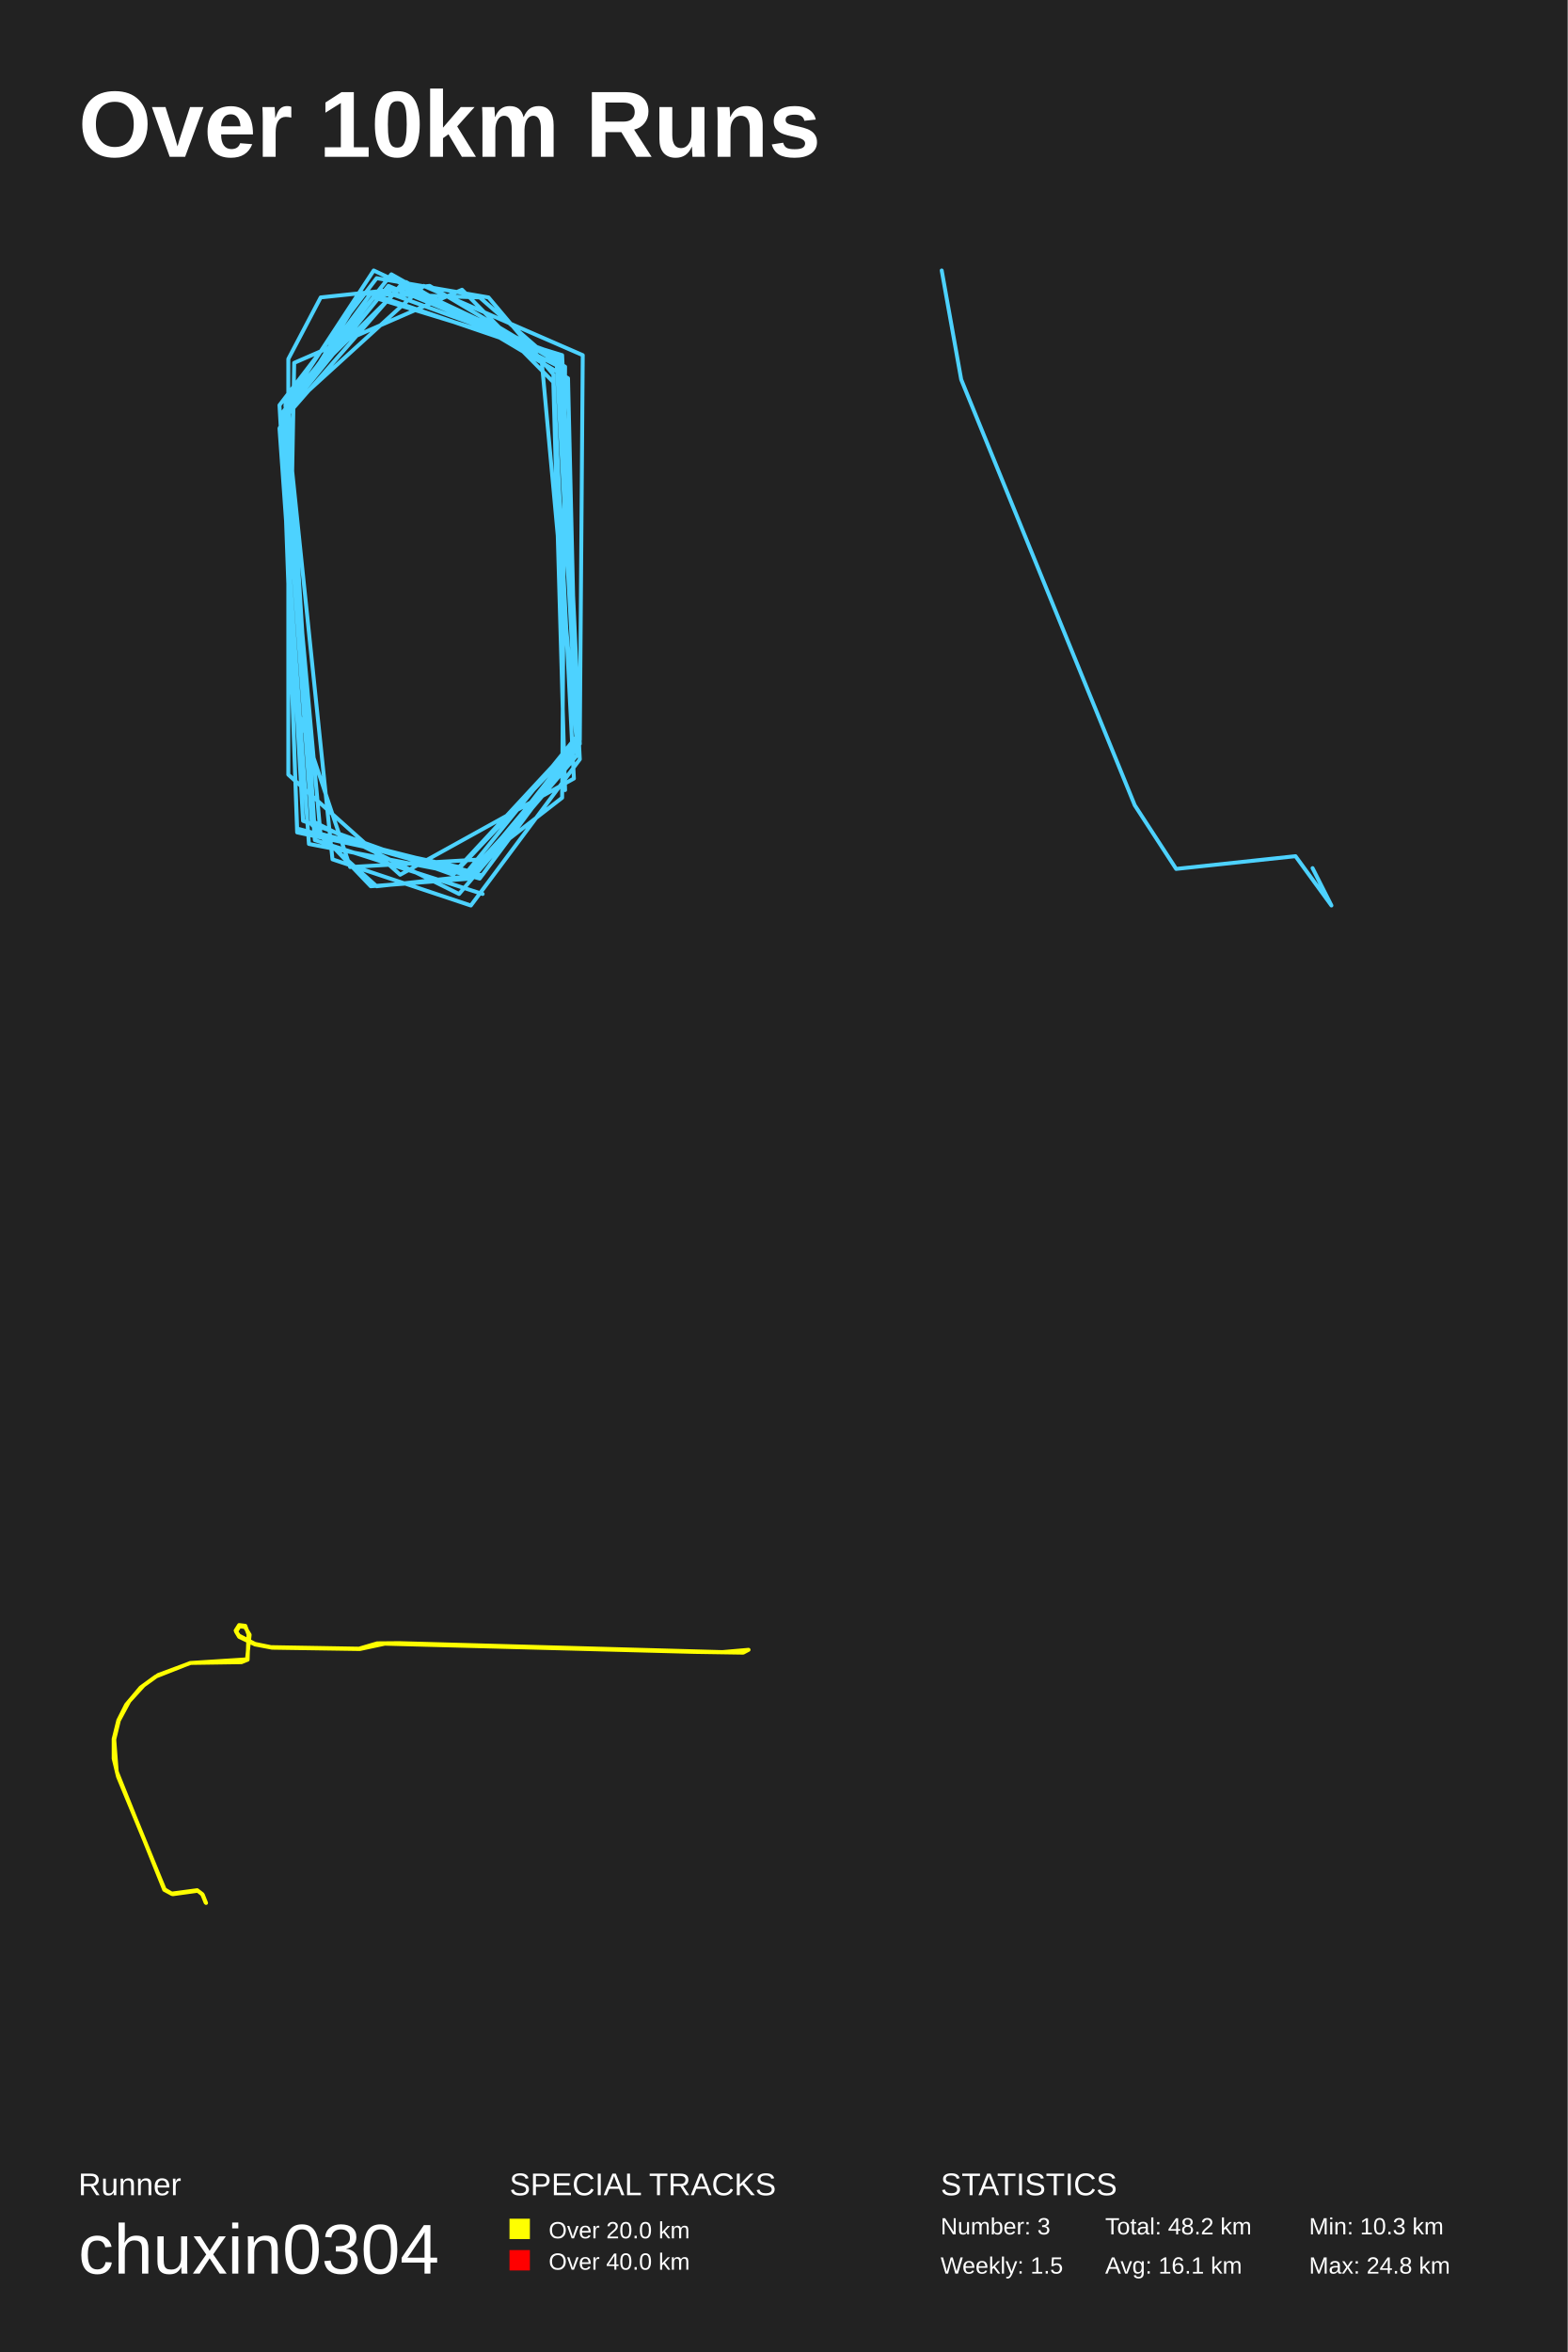
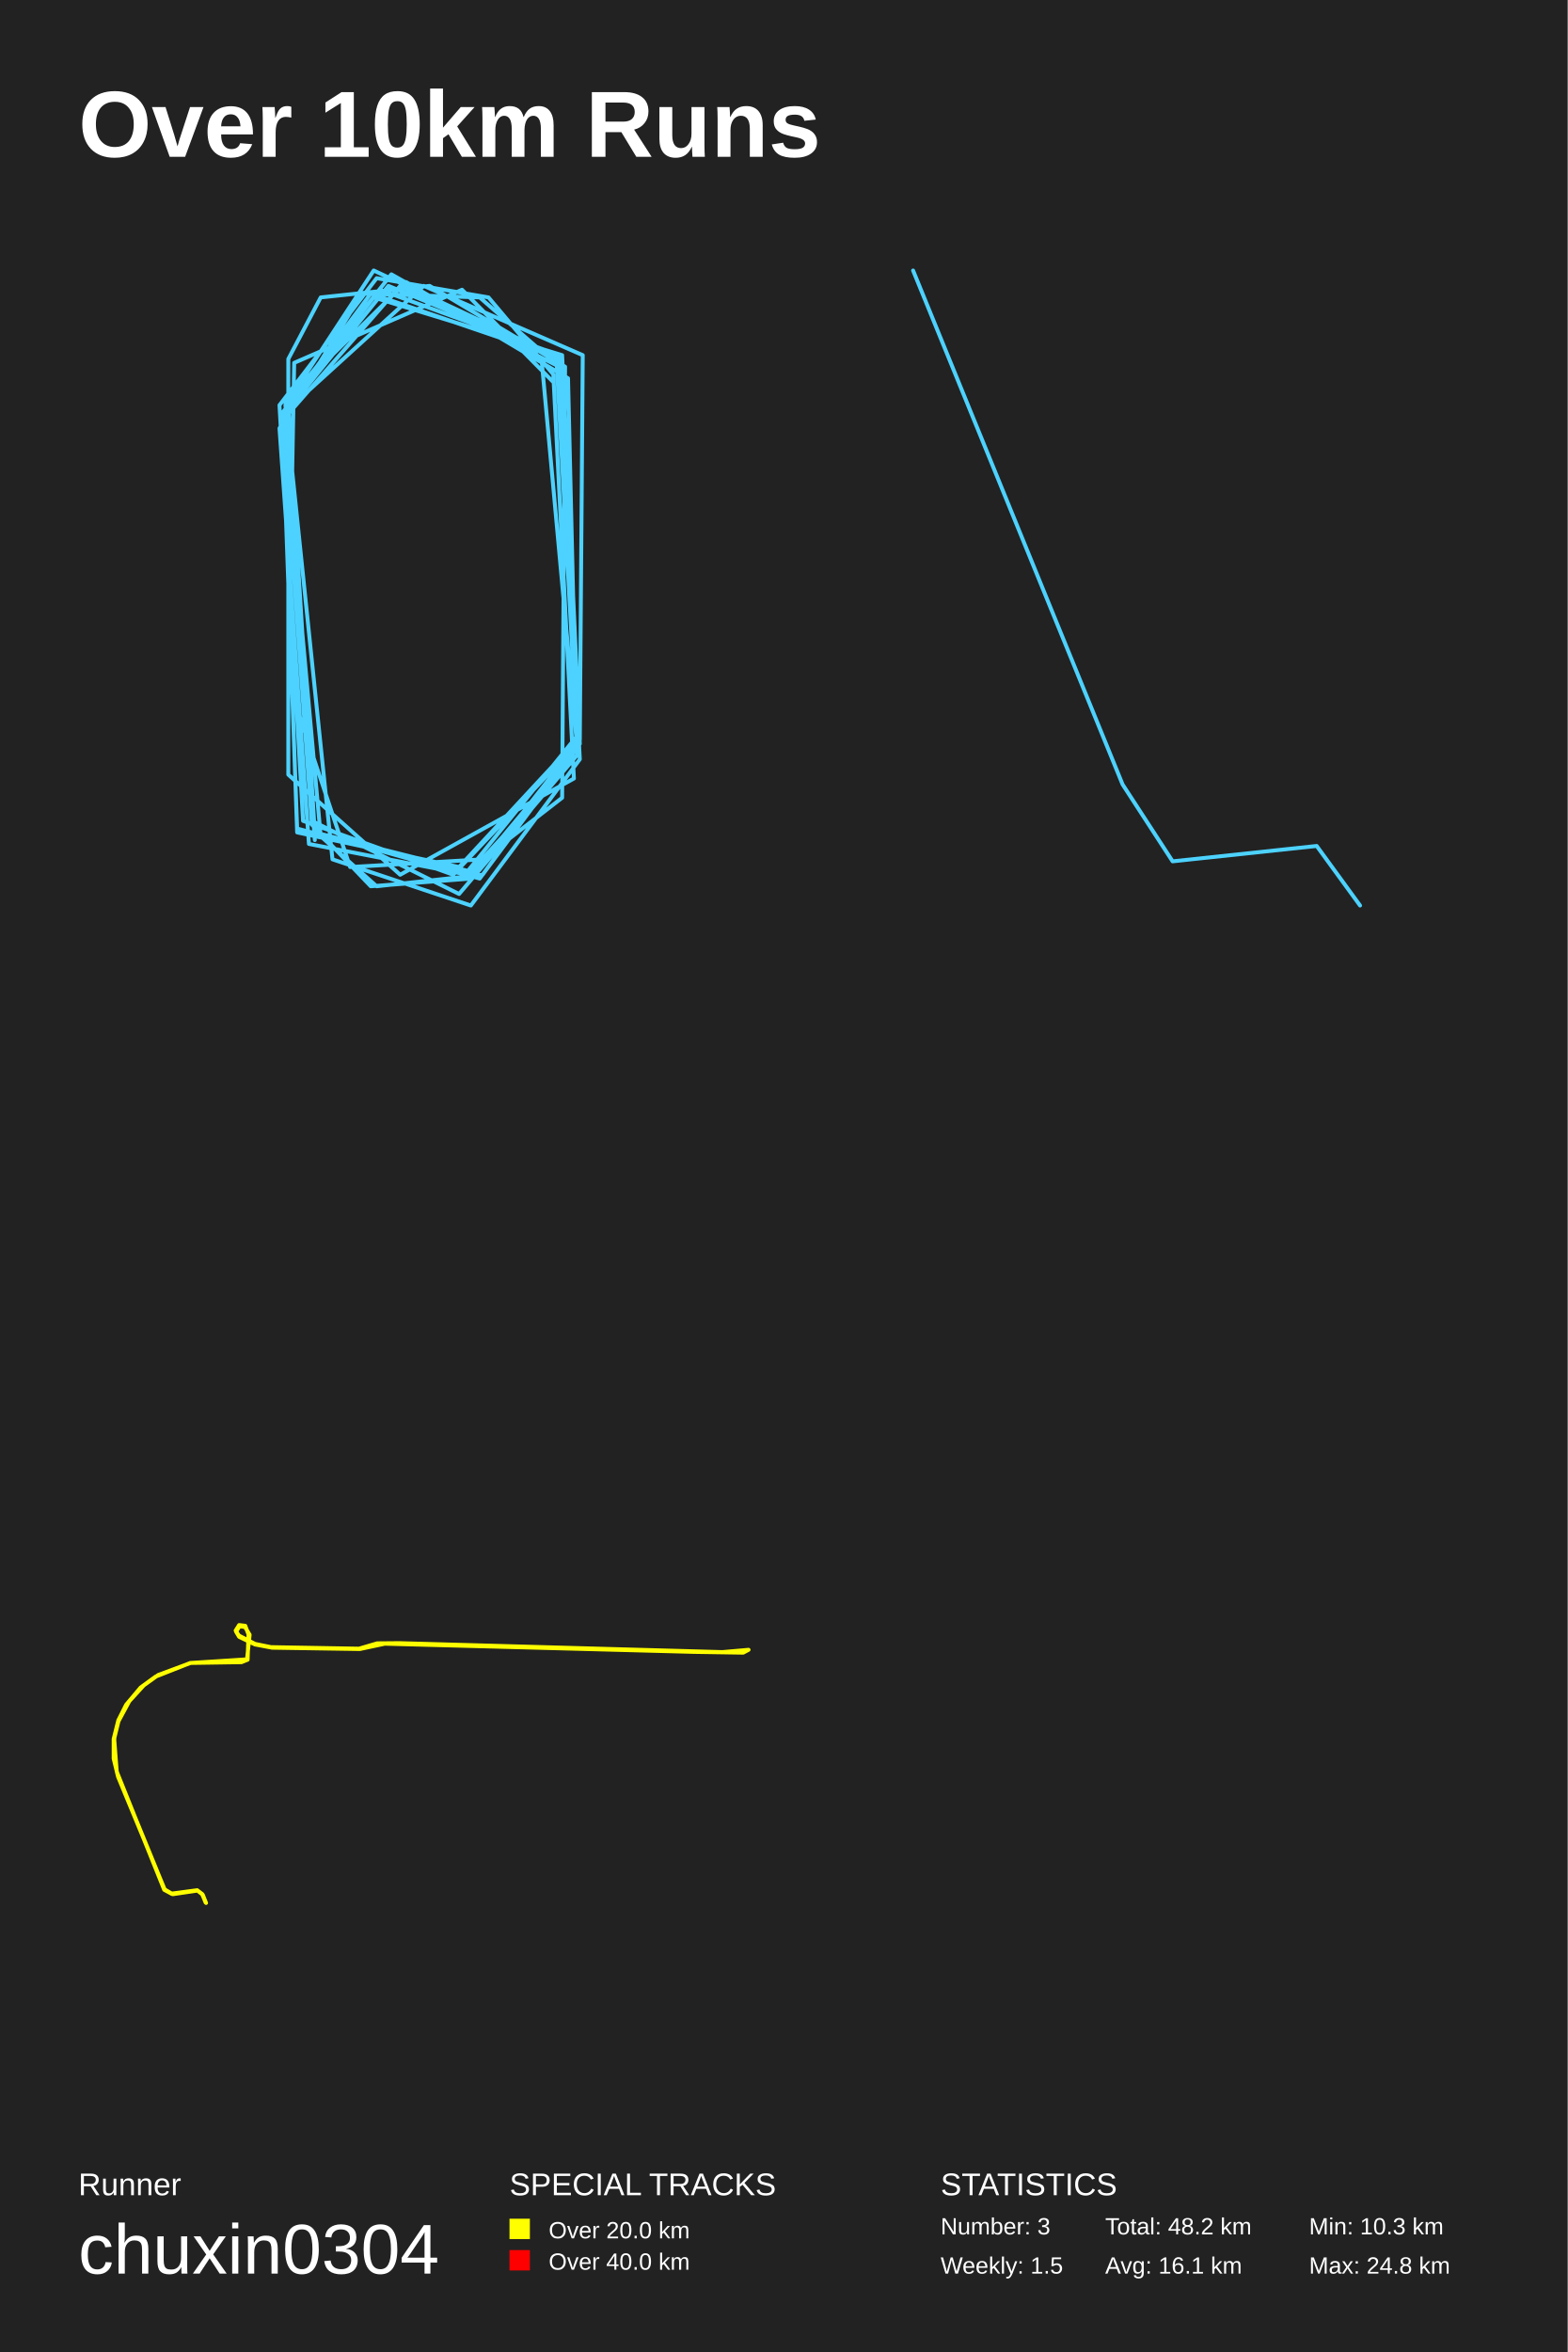
<svg xmlns="http://www.w3.org/2000/svg" baseProfile="full" height="300mm" version="1.1" viewBox="0,0,200,300" width="200mm">
  <defs />
  <rect fill="#222222" height="300" width="200" x="0" y="0" />
  <text fill="#FFFFFF" style="font-size:12px; font-family:Arial; font-weight:bold;" x="10" y="20">Over 10km Runs</text>
  <text fill="#FFFFFF" style="font-size:4px; font-family:Arial" x="10" y="280">Runner</text>
  <text fill="#FFFFFF" style="font-size:9px; font-family:Arial" x="10" y="290">chuxin0304</text>
  <text fill="#FFFFFF" style="font-size:4px; font-family:Arial" x="65" y="280">SPECIAL TRACKS</text>
  <rect fill="yellow" height="2.6" width="2.6" x="65" y="283" />
  <text fill="#FFFFFF" style="font-size:3px; font-family:Arial" x="70" y="285.5">Over 20.0 km</text>
  <rect fill="red" height="2.6" width="2.6" x="65" y="287" />
  <text fill="#FFFFFF" style="font-size:3px; font-family:Arial" x="70" y="289.5">Over 40.0 km</text>
  <text fill="#FFFFFF" style="font-size:4px; font-family:Arial" x="120" y="280">STATISTICS</text>
  <text fill="#FFFFFF" style="font-size:3px; font-family:Arial" x="120" y="285">Number: 3</text>
  <text fill="#FFFFFF" style="font-size:3px; font-family:Arial" x="120" y="290">Weekly: 1.5</text>
  <text fill="#FFFFFF" style="font-size:3px; font-family:Arial" x="141" y="285">Total: 48.2 km</text>
  <text fill="#FFFFFF" style="font-size:3px; font-family:Arial" x="141" y="290">Avg: 16.1 km</text>
  <text fill="#FFFFFF" style="font-size:3px; font-family:Arial" x="167" y="285">Min: 10.3 km</text>
  <text fill="#FFFFFF" style="font-size:3px; font-family:Arial" x="167" y="290">Max: 24.8 km</text>
-   <polyline fill="none" opacity="1" points="72.092,100.773 70.589,48.737 58.944,36.955 37.533,46.282 36.782,87.027 44.67,110.591 61.574,109.609 71.716,101.755 72.092,46.773 54.812,36.464 40.914,37.936 36.782,45.791 36.782,98.809 51.056,111.573 73.218,99.3 70.589,47.755 62.325,37.936 48.051,35.482 35.655,51.682 38.66,104.7 57.817,111.573 73.594,94.882 69.086,45.791 49.929,34.991 36.03,52.664 37.908,106.173 58.569,110.591 73.594,94.391 71.34,46.773 51.056,36.464 36.03,53.646 37.908,105.682 60.071,111.573 73.594,95.373 71.34,46.773 61.198,37.936 46.173,37.445 35.655,54.627 39.411,107.646 59.695,111.573 73.594,96.355 72.467,48.246 51.807,35.973 36.406,51.191 40.162,106.173 59.695,111.082 73.594,93.9 70.965,45.3 49.553,36.464 36.03,53.155 39.787,105.191 47.299,113.045 60.071,112.064 73.97,94.391 74.345,45.3 54.061,36.464 36.782,52.173 40.162,106.173 61.198,112.064 73.97,94.882 71.716,45.3 47.675,37.936 36.03,52.664 40.914,106.664 48.051,113.045 61.574,111.573 73.97,94.391 71.716,45.791 47.675,34.5 36.406,51.682 42.416,109.609 60.071,115.5 73.97,96.846 71.34,45.3 48.426,36.955 36.782,51.191 39.787,104.7 58.569,114.027 73.594,96.355 71.716,45.791 47.299,37.445 36.03,52.664 40.162,107.155 61.574,114.027" stroke="#4DD2FF" stroke-dasharray="none" stroke-linecap="round" stroke-linejoin="round" stroke-width="0.5" />
-   <polyline fill="none" opacity="1" points="120.14,34.5 122.626,48.407 144.767,102.711 150.05,110.831 165.276,109.207 169.86,115.5 167.452,110.73" stroke="#4DD2FF" stroke-dasharray="none" stroke-linecap="round" stroke-linejoin="round" stroke-width="0.5" />
-   <polyline fill="none" opacity="1" points="22.068,241.607 25.229,241.17 25.806,241.631 26.233,242.676 25.824,241.607 25.155,241.097 21.864,241.534 20.99,240.975 14.965,226.252 14.519,224.017 14.593,221.66 15.114,219.546 16.49,216.995 18.331,214.978 20.19,213.642 24.318,212.111 31.514,211.649 31.849,208.515 31.254,207.519 30.548,207.446 30.12,208.126 30.51,208.782 32.537,209.754 34.713,210.167 45.907,210.337 49.087,209.657 88.601,210.702 94.812,210.799 95.5,210.434 92.153,210.726 50.928,209.584 48.12,209.608 45.795,210.289 34.564,210.094 32.537,209.681 30.473,208.612 30.064,207.98 30.51,207.276 31.291,207.373 31.7,208.466 31.589,211.698 30.808,212.014 24.281,212.111 19.837,213.861 17.94,215.246 16.099,217.432 15.095,219.425 14.5,221.806 14.5,224.308 15.058,226.617 21.008,241 22.05,241.607 25.192,241.145 25.862,241.656 26.289,242.724 25.787,241.607 25.155,241.121 21.938,241.583 20.952,241.048 14.89,225.961 14.574,221.879 15.169,219.425" stroke="yellow" stroke-dasharray="none" stroke-linecap="round" stroke-linejoin="round" stroke-width="0.5" />
+   <polyline fill="none" opacity="1" points="70.589,48.737 58.944,36.955 37.533,46.282 36.782,87.027 44.67,110.591 61.574,109.609 71.716,101.755 72.092,46.773 54.812,36.464 40.914,37.936 36.782,45.791 36.782,98.809 51.056,111.573 73.218,99.3 70.589,47.755 62.325,37.936 48.051,35.482 35.655,51.682 38.66,104.7 57.817,111.573 73.594,94.882 69.086,45.791 49.929,34.991 36.03,52.664 37.908,106.173 58.569,110.591 73.594,94.391 71.34,46.773 51.056,36.464 36.03,53.646 37.908,105.682 60.071,111.573 73.594,95.373 71.34,46.773 61.198,37.936 46.173,37.445 35.655,54.627 39.411,107.646 59.695,111.573 73.594,96.355 72.467,48.246 51.807,35.973 36.406,51.191 40.162,106.173 59.695,111.082 73.594,93.9 70.965,45.3 49.553,36.464 36.03,53.155 39.787,105.191 47.299,113.045 60.071,112.064 73.97,94.391 74.345,45.3 54.061,36.464 36.782,52.173 40.162,106.173 61.198,112.064 73.97,94.882 71.716,45.3 47.675,37.936 36.03,52.664 40.914,106.664 48.051,113.045 61.574,111.573 73.97,94.391 71.716,45.791 47.675,34.5 36.406,51.682 42.416,109.609 60.071,115.5 73.97,96.846 71.34,45.3 48.426,36.955 36.782,51.191 39.787,104.7 58.569,114.027 73.594,96.355 71.716,45.791 47.299,37.445 36.03,52.664 40.162,107.155" stroke="#4DD2FF" stroke-dasharray="none" stroke-linecap="round" stroke-linejoin="round" stroke-width="0.5" />
+   <polyline fill="none" opacity="1" points="116.488,34.5 143.218,100.06 149.596,109.863 167.979,107.903 173.512,115.5" stroke="#4DD2FF" stroke-dasharray="none" stroke-linecap="round" stroke-linejoin="round" stroke-width="0.5" />
+   <polyline fill="none" opacity="1" points="25.229,241.17 25.806,241.631 26.233,242.676 25.824,241.607 25.155,241.097 21.864,241.534 20.99,240.975 14.965,226.252 14.519,224.017 14.593,221.66 15.114,219.546 16.49,216.995 18.331,214.978 20.19,213.642 24.318,212.111 31.514,211.649 31.849,208.515 31.254,207.519 30.548,207.446 30.12,208.126 30.51,208.782 32.537,209.754 34.713,210.167 45.907,210.337 49.087,209.657 88.601,210.702 94.812,210.799 95.5,210.434 92.153,210.726 50.928,209.584 48.12,209.608 45.795,210.289 34.564,210.094 32.537,209.681 30.473,208.612 30.064,207.98 30.51,207.276 31.291,207.373 31.7,208.466 31.589,211.698 30.808,212.014 24.281,212.111 19.837,213.861 17.94,215.246 16.099,217.432 15.095,219.425 14.5,221.806 14.5,224.308 15.058,226.617 21.008,241 22.05,241.607 25.192,241.145 25.862,241.656 26.289,242.724 25.787,241.607 25.155,241.121 21.938,241.583 20.952,241.048 14.89,225.961 14.574,221.879" stroke="yellow" stroke-dasharray="none" stroke-linecap="round" stroke-linejoin="round" stroke-width="0.5" />
</svg>
